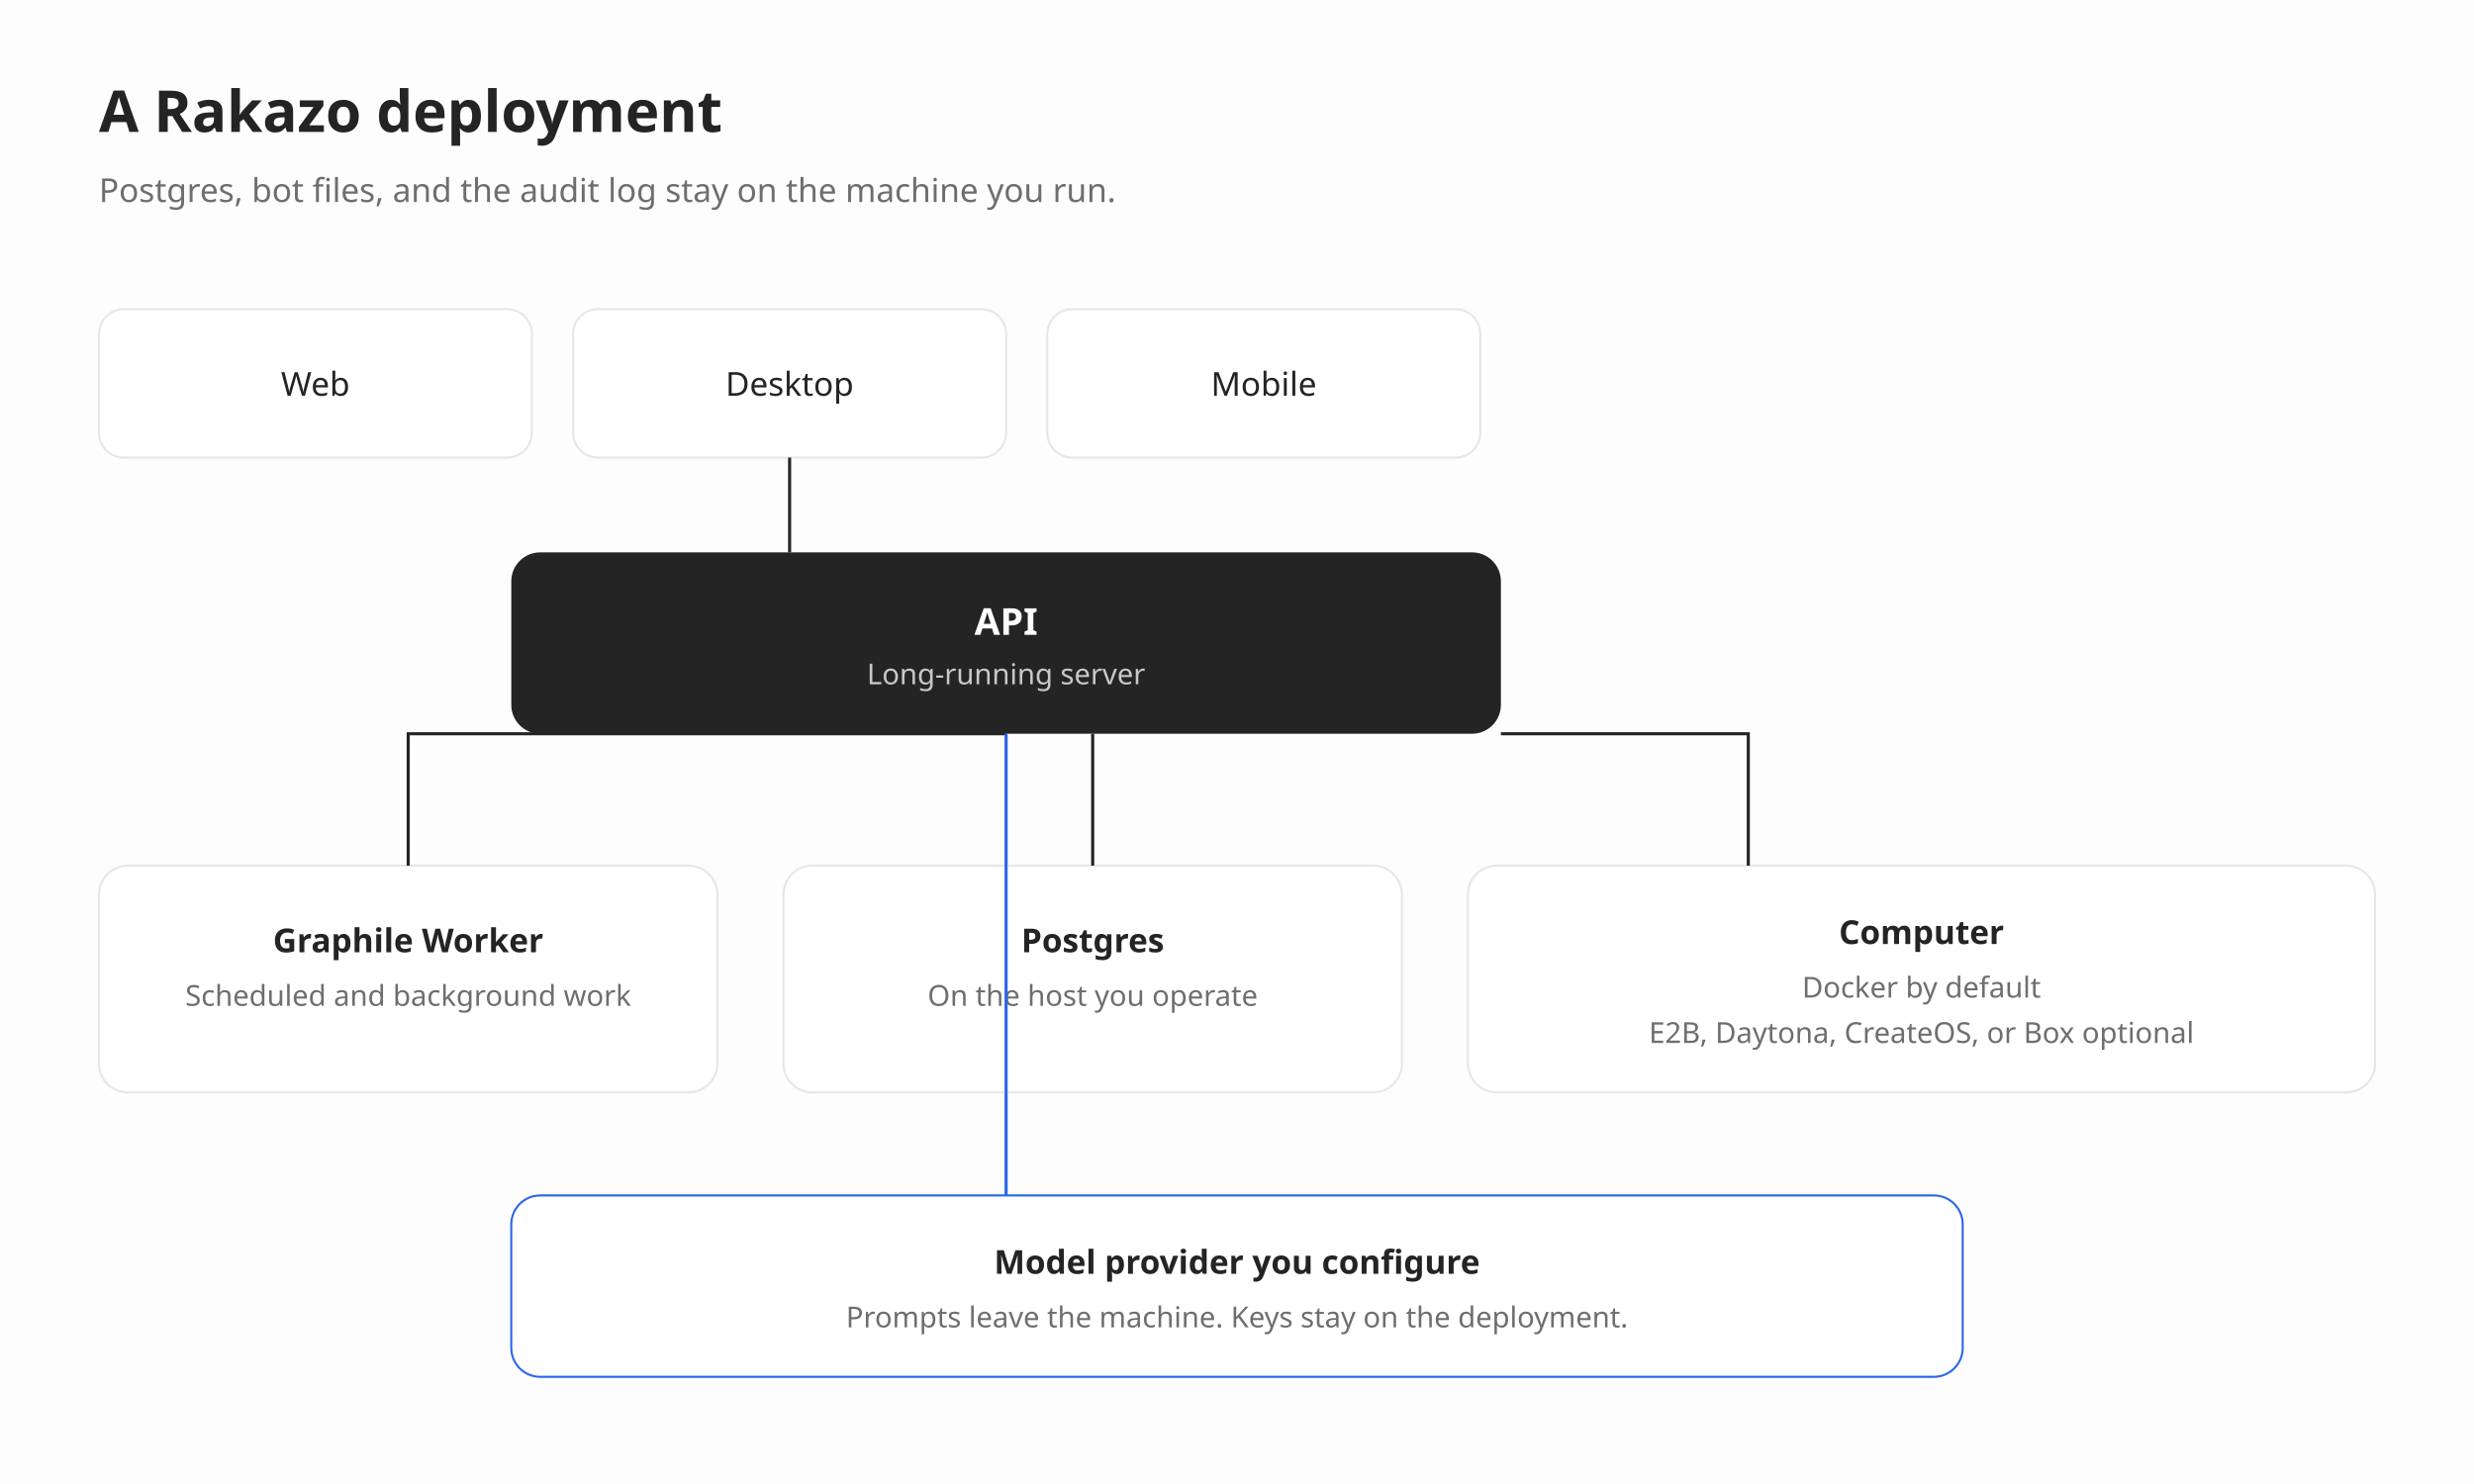
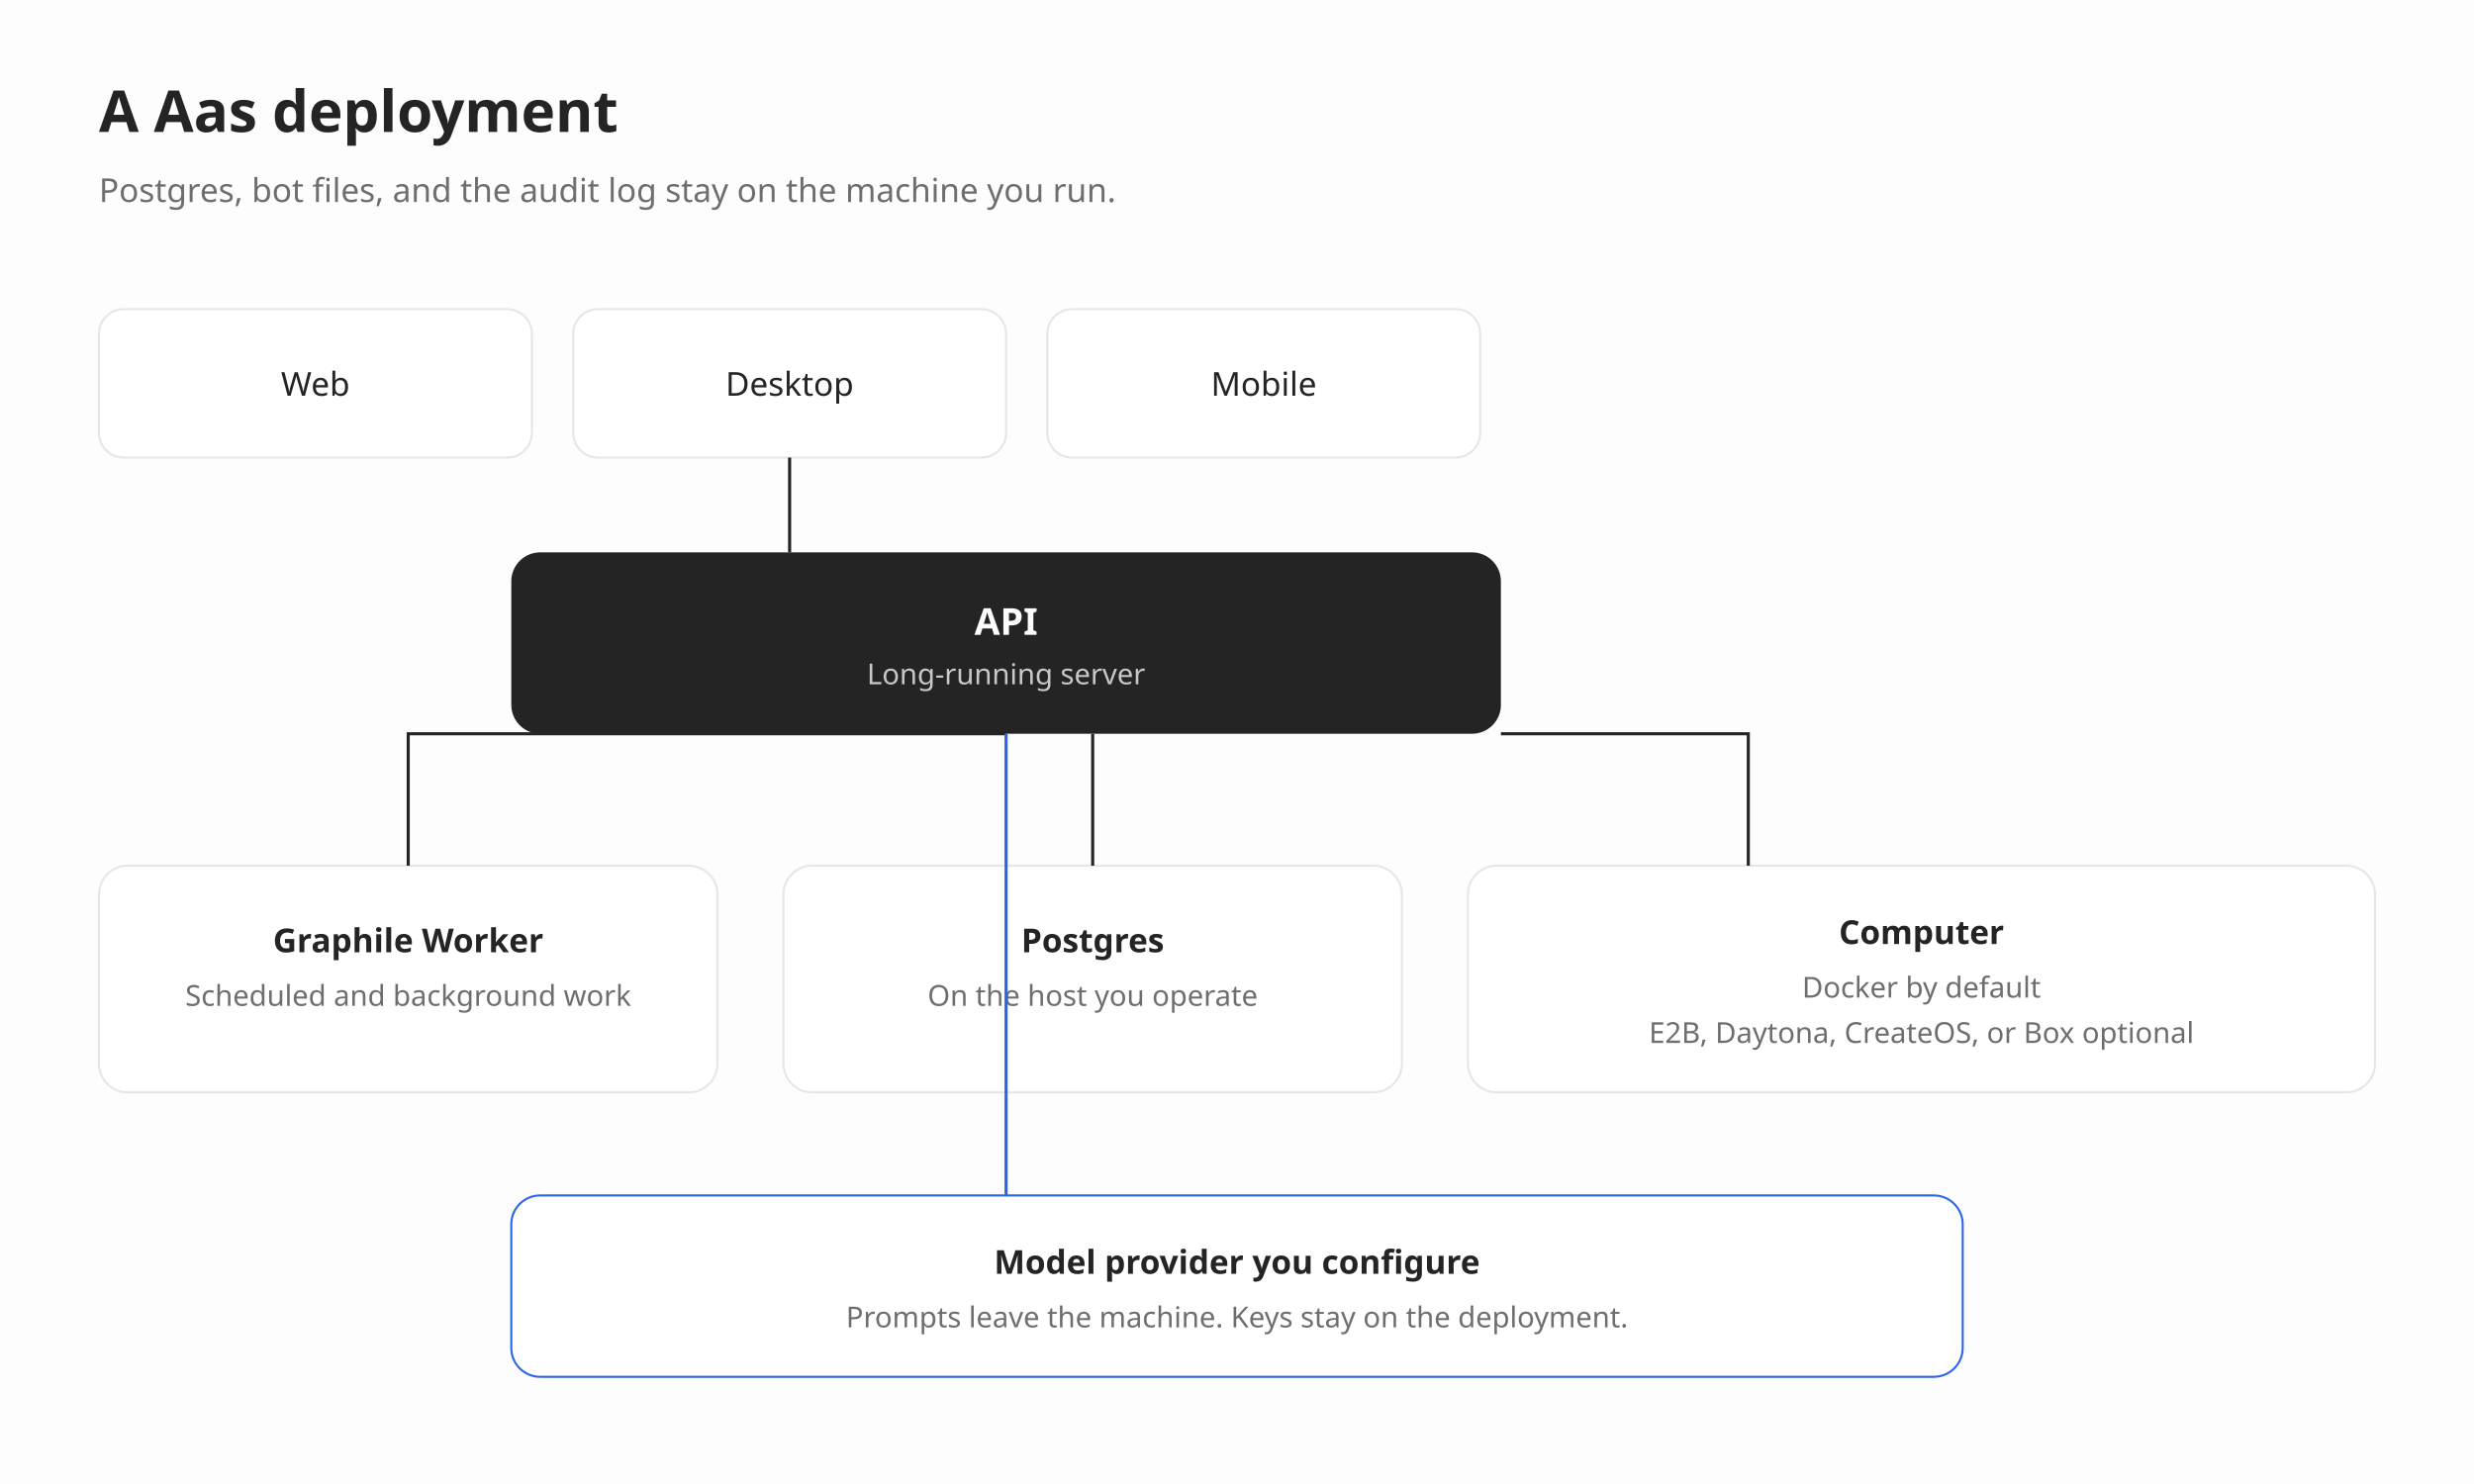
<svg xmlns="http://www.w3.org/2000/svg" width="1200" height="720" viewBox="0 0 1200 720" role="img" aria-labelledby="archTitle archDesc">
  <rect width="1200" height="720" fill="#fdfdfd" />
-   <text x="48" y="64" fill="#242424" font-family="Geist, ui-sans-serif, system-ui, sans-serif" font-size="28" font-weight="600">A Rakazo deployment</text>
+   <text x="48" y="64" fill="#242424" font-family="Geist, ui-sans-serif, system-ui, sans-serif" font-size="28" font-weight="600">A Aas deployment</text>
  <text x="48" y="98" fill="#6d6e70" font-family="Geist, ui-sans-serif, system-ui, sans-serif" font-size="16">Postgres, bot files, and the audit log stay on the machine you run.</text>
  <g font-family="Geist, ui-sans-serif, system-ui, sans-serif" font-size="16" fill="#242424">
    <rect x="48" y="150" width="210" height="72" rx="12" fill="#ffffff" stroke="#e6e6e6" />
    <text x="153" y="192" text-anchor="middle">Web</text>
    <rect x="278" y="150" width="210" height="72" rx="12" fill="#ffffff" stroke="#e6e6e6" />
    <text x="383" y="192" text-anchor="middle">Desktop</text>
    <rect x="508" y="150" width="210" height="72" rx="12" fill="#ffffff" stroke="#e6e6e6" />
    <text x="613" y="192" text-anchor="middle">Mobile</text>
    <path d="M383 222 V268" stroke="#242424" stroke-width="1.5" fill="none" />
    <rect x="248" y="268" width="480" height="88" rx="14" fill="#242424" />
    <text x="488" y="308" text-anchor="middle" fill="#fdfdfd" font-size="18" font-weight="600">API</text>
    <text x="488" y="332" text-anchor="middle" fill="#c8c8c8" font-size="14">Long-running server</text>
    <rect x="48" y="420" width="300" height="110" rx="14" fill="#ffffff" stroke="#e6e6e6" />
    <text x="198" y="462" text-anchor="middle" font-weight="600">Graphile Worker</text>
    <text x="198" y="488" text-anchor="middle" fill="#6d6e70" font-size="14">Scheduled and background work</text>
    <rect x="380" y="420" width="300" height="110" rx="14" fill="#ffffff" stroke="#e6e6e6" />
    <text x="530" y="462" text-anchor="middle" font-weight="600">Postgres</text>
    <text x="530" y="488" text-anchor="middle" fill="#6d6e70" font-size="14">On the host you operate</text>
    <rect x="712" y="420" width="440" height="110" rx="14" fill="#ffffff" stroke="#e6e6e6" />
    <text x="932" y="458" text-anchor="middle" font-weight="600">Computer</text>
    <text x="932" y="484" text-anchor="middle" fill="#6d6e70" font-size="14">Docker by default</text>
    <text x="932" y="506" text-anchor="middle" fill="#6d6e70" font-size="14">E2B, Daytona, CreateOS, or Box optional</text>
    <path d="M198 420 V356 H488" stroke="#242424" stroke-width="1.5" fill="none" />
    <path d="M530 420 V356" stroke="#242424" stroke-width="1.5" fill="none" />
    <path d="M848 420 V356 H728" stroke="#242424" stroke-width="1.5" fill="none" />
    <rect x="248" y="580" width="704" height="88" rx="14" fill="#ffffff" stroke="#2965ec" />
    <text x="600" y="618" text-anchor="middle" font-weight="600">Model provider you configure</text>
    <text x="600" y="644" text-anchor="middle" fill="#6d6e70" font-size="14">Prompts leave the machine. Keys stay on the deployment.</text>
    <path d="M488 356 V580" stroke="#2965ec" stroke-width="1.5" fill="none" />
  </g>
</svg>
